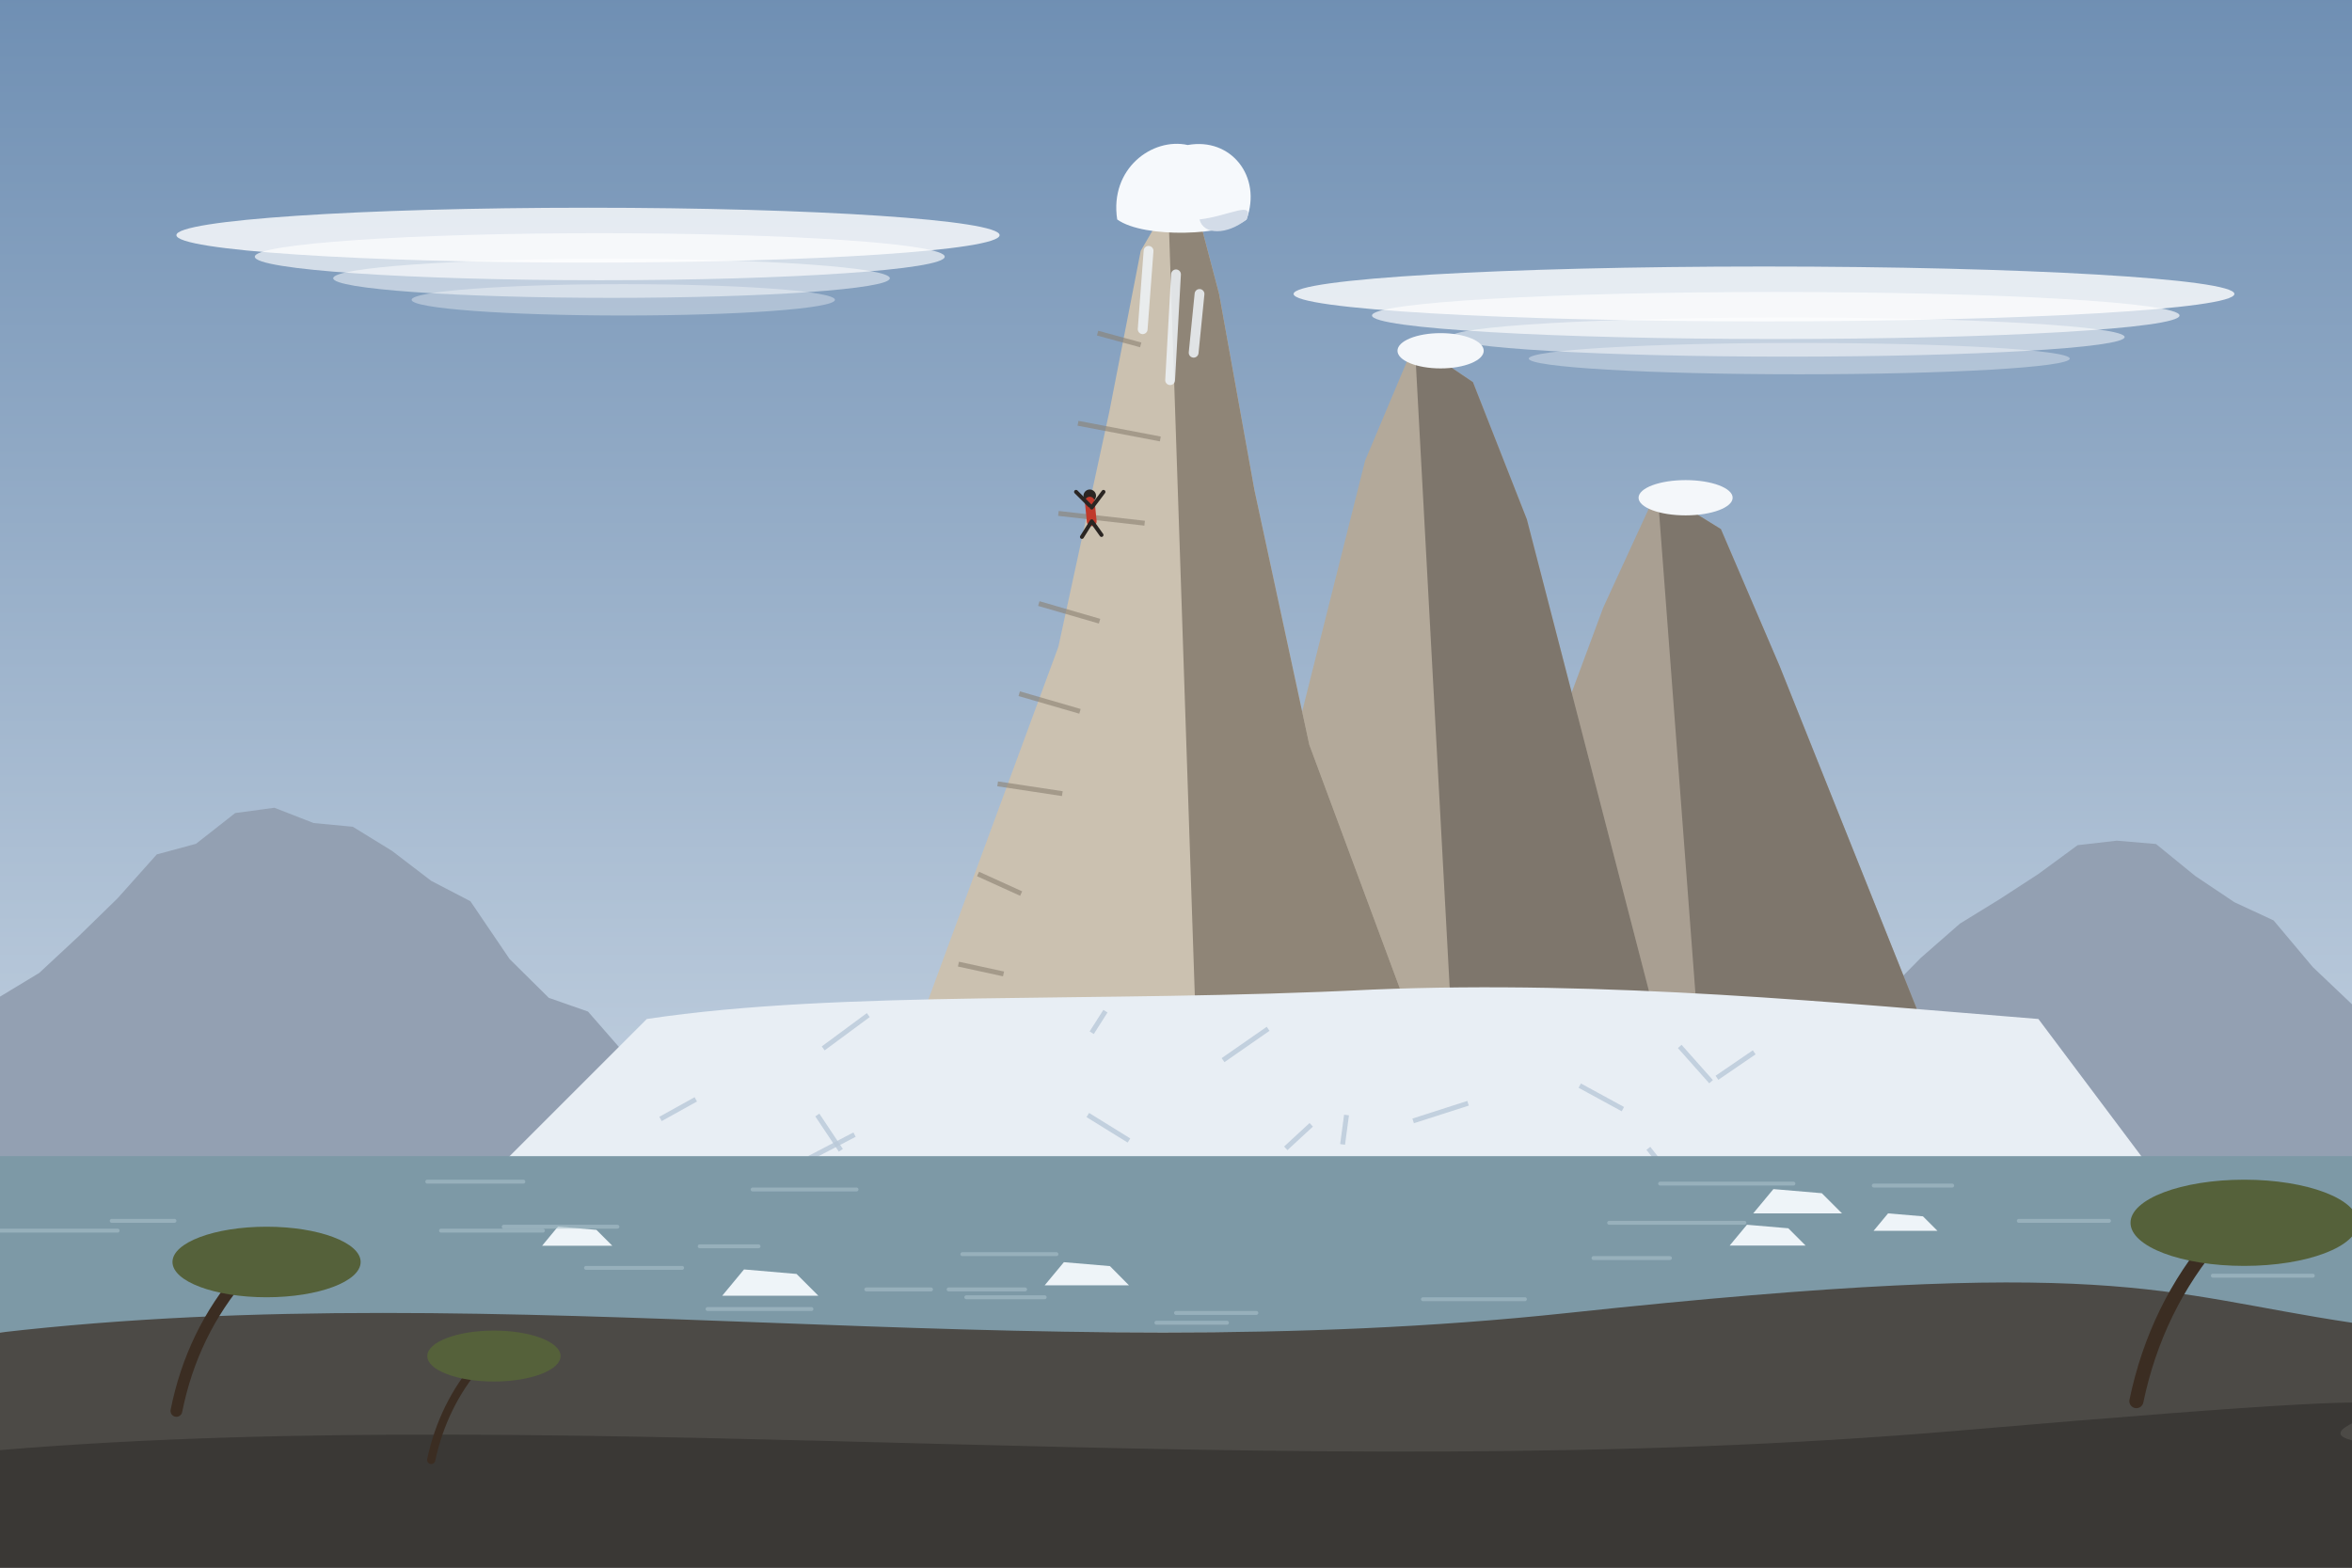
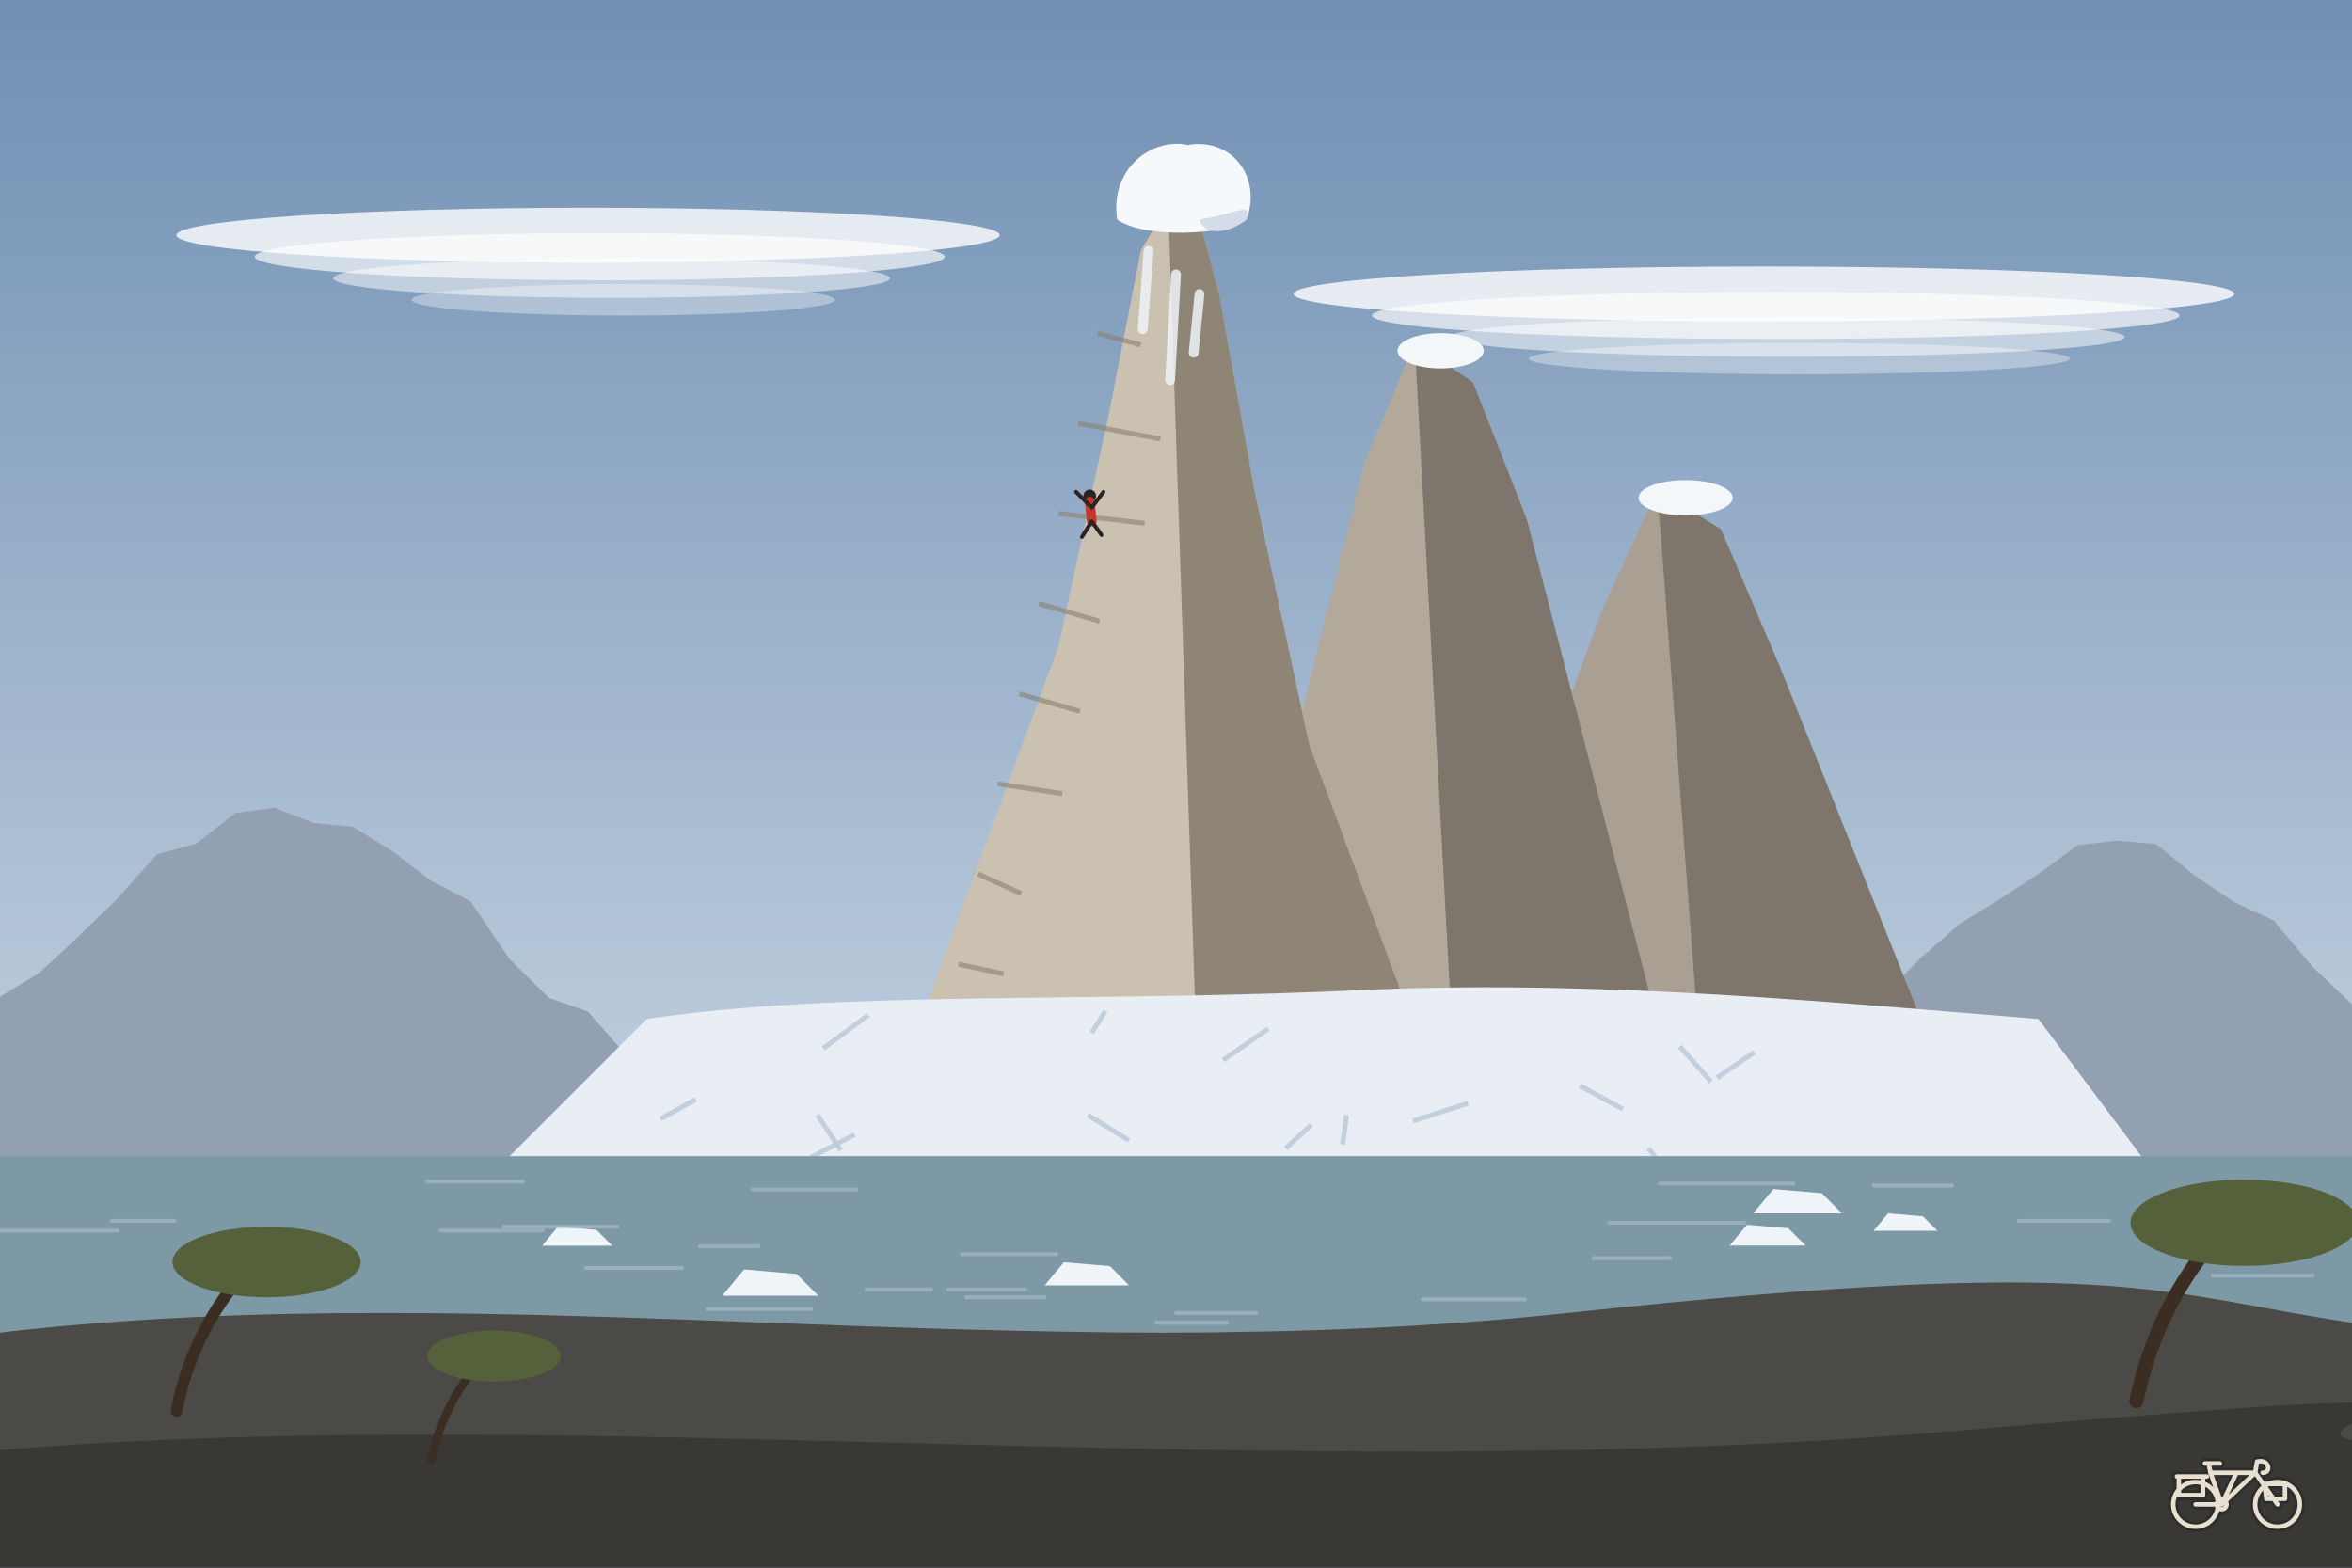
<svg xmlns="http://www.w3.org/2000/svg" viewBox="0 0 1200 800" width="1200" height="800">
  <defs>
    <linearGradient id="cerro-torre-sky" x1="0" y1="0" x2="0" y2="1">
      <stop offset="0" stop-color="#6f8fb3" />
      <stop offset="1" stop-color="#dfe7ef" />
    </linearGradient>
  </defs>
  <rect width="1200" height="800" fill="url(#cerro-torre-sky)" />
  <ellipse cx="300" cy="120" rx="210" ry="14" fill="#ffffff" opacity="0.80" />
  <ellipse cx="306" cy="131" rx="176" ry="12" fill="#ffffff" opacity="0.65" />
  <ellipse cx="312" cy="142" rx="142" ry="10" fill="#ffffff" opacity="0.50" />
  <ellipse cx="318" cy="153" rx="108" ry="8" fill="#ffffff" opacity="0.35" />
  <ellipse cx="900" cy="150" rx="240" ry="14" fill="#ffffff" opacity="0.80" />
  <ellipse cx="906" cy="161" rx="206" ry="12" fill="#ffffff" opacity="0.65" />
  <ellipse cx="912" cy="172" rx="172" ry="10" fill="#ffffff" opacity="0.50" />
  <ellipse cx="918" cy="183" rx="138" ry="8" fill="#ffffff" opacity="0.35" />
  <polygon points="0.0,600.0 0.0,508.6 20.0,496.5 40.0,477.9 60.0,458.4 80.0,436.0 100.0,430.6 120.0,414.9 140.0,412.2 160.0,420.0 180.0,421.9 200.0,434.2 220.0,449.5 240.0,459.9 260.0,489.4 280.0,509.2 300.0,516.2 320.0,539.1 340.0,548.4 360.0,542.4 380.0,537.6 400.0,526.2 420.0,531.0 440.0,527.1 460.0,519.0 480.0,516.2 500.0,508.5 520.0,507.4 540.0,511.3 560.0,511.7 580.0,503.2 600.0,501.1 620.0,512.9 640.0,505.3 660.0,505.1 680.0,509.7 700.0,517.3 720.0,513.2 740.0,517.3 760.0,527.3 780.0,525.9 800.0,535.1 820.0,541.5 840.0,542.3 860.0,546.8 880.0,550.5 900.0,551.8 920.0,546.4 940.0,528.2 960.0,509.1 980.0,488.8 1000.0,471.3 1020.0,459.0 1040.0,446.0 1060.0,431.3 1080.0,429.0 1100.0,430.7 1120.0,447.0 1140.0,460.4 1160.0,469.7 1180.0,493.5 1200.0,512.5 1200.0,600.0" fill="#93a0b2" />
  <polygon points="740.0,520.0 818.0,310.0 845.6,250.0 878.0,270.0 908.0,340.0 980.0,520.0" fill="#a99f92" />
  <polygon points="845.6,250.0 878.0,270.0 908.0,340.0 980.0,520.0 866.0,520.0" fill="#7e766c" />
  <ellipse cx="860" cy="254" rx="24" ry="9" fill="#f4f7fa" />
  <polygon points="625.0,520.0 696.5,235.0 721.8,175.0 751.5,195.0 779.0,265.0 845.0,520.0" fill="#b3a99a" />
  <polygon points="721.8,175.0 751.5,195.0 779.0,265.0 845.0,520.0 740.5,520.0" fill="#7e766c" />
  <ellipse cx="735" cy="179" rx="22" ry="9" fill="#f4f7fa" />
  <polygon points="470.0,520.0 540.0,330.0 566.0,210.0 582.0,128.0 596.0,104.0 612.0,112.0 622.0,150.0 622.0,150.0 640.0,250.0 668.0,380.0 720.0,520.0" fill="#cbc1b0" />
  <polygon points="596.0,104.0 612.0,112.0 622.0,150.0 622.0,150.0 640.0,250.0 668.0,380.0 720.0,520.0 610.0,520.0" fill="#8f8577" />
  <path d="M560,170 l22,6" stroke="#8a8072" stroke-width="2.5" opacity="0.6" />
  <path d="M550,216 l42,8" stroke="#8a8072" stroke-width="2.5" opacity="0.6" />
  <path d="M540,262 l44,5" stroke="#8a8072" stroke-width="2.5" opacity="0.6" />
  <path d="M530,308 l31,9" stroke="#8a8072" stroke-width="2.5" opacity="0.6" />
  <path d="M520,354 l31,9" stroke="#8a8072" stroke-width="2.5" opacity="0.6" />
  <path d="M509,400 l33,5" stroke="#8a8072" stroke-width="2.5" opacity="0.6" />
  <path d="M499,446 l22,10" stroke="#8a8072" stroke-width="2.5" opacity="0.6" />
  <path d="M489,492 l23,5" stroke="#8a8072" stroke-width="2.5" opacity="0.6" />
  <path d="M570,112 C566,86 588,70 606,74 C628,70 644,90 636,112 C626,120 584,122 570,112 Z" fill="#f6f9fc" />
  <path d="M612,112 C628,110 640,102 636,112 C626,120 614,120 612,112 Z" fill="#d3dce8" />
  <path d="M586,128 l-3,40" stroke="#eef3f8" stroke-width="5" stroke-linecap="round" opacity="0.85" />
  <path d="M600,140 l-3,54" stroke="#eef3f8" stroke-width="5" stroke-linecap="round" opacity="0.85" />
  <path d="M612,150 l-3,30" stroke="#eef3f8" stroke-width="5" stroke-linecap="round" opacity="0.85" />
  <g transform="translate(556,262)">
    <circle cx="0" cy="-9" r="3.2" fill="#2a2522" />
    <path d="M0,-6 l1,10" stroke="#c0392b" stroke-width="5" stroke-linecap="round" />
    <path d="M0,-4 l-7,-7 M1,-3 l6,-8 M1,4 l-5,8 M1,4 l5,7" stroke="#2a2522" stroke-width="2" stroke-linecap="round" />
  </g>
  <path d="M330,520 C430,505 560,512 700,505 C820,500 940,512 1040,520 L1100,600 L250,600 Z" fill="#e8eef4" />
  <path d="M555,569 l21,13" stroke="#b9c8d8" stroke-width="2.5" opacity="0.8" />
  <path d="M669,574 l-13,12" stroke="#b9c8d8" stroke-width="2.5" opacity="0.8" />
  <path d="M749,563 l-28,9" stroke="#b9c8d8" stroke-width="2.5" opacity="0.8" />
  <path d="M417,569 l12,18" stroke="#b9c8d8" stroke-width="2.5" opacity="0.8" />
  <path d="M857,534 l16,18" stroke="#b9c8d8" stroke-width="2.5" opacity="0.8" />
  <path d="M564,516 l-7,11" stroke="#b9c8d8" stroke-width="2.5" opacity="0.8" />
  <path d="M443,518 l-23,17" stroke="#b9c8d8" stroke-width="2.5" opacity="0.8" />
  <path d="M355,561 l-18,10" stroke="#b9c8d8" stroke-width="2.5" opacity="0.8" />
  <path d="M895,537 l-19,13" stroke="#b9c8d8" stroke-width="2.5" opacity="0.8" />
  <path d="M806,554 l22,12" stroke="#b9c8d8" stroke-width="2.5" opacity="0.8" />
  <path d="M687,569 l-2,15" stroke="#b9c8d8" stroke-width="2.5" opacity="0.8" />
  <path d="M647,525 l-23,16" stroke="#b9c8d8" stroke-width="2.5" opacity="0.8" />
  <path d="M841,586 l11,14" stroke="#b9c8d8" stroke-width="2.5" opacity="0.8" />
  <path d="M436,579 l-23,12" stroke="#b9c8d8" stroke-width="2.5" opacity="0.8" />
  <rect x="0" y="590" width="1200" height="90" fill="#7d99a6" />
  <polygon points="276.6,635.7 284.7,625.9 304.3,627.6 312.4,635.7" fill="#eef4f8" />
  <polygon points="533.0,655.9 542.8,644.1 566.3,646.1 576.0,655.9" fill="#eef4f8" />
  <polygon points="368.5,661.2 379.6,647.8 406.4,650.1 417.5,661.2" fill="#eef4f8" />
  <polygon points="894.5,619.2 904.8,606.8 929.5,608.9 939.8,619.2" fill="#eef4f8" />
  <polygon points="955.9,628.1 963.3,619.2 981.1,620.7 988.5,628.1" fill="#eef4f8" />
  <polygon points="882.5,635.6 891.3,625.0 912.4,626.8 921.2,635.6" fill="#eef4f8" />
  <polygon points="885.9,635.0 893.3,626.1 911.0,627.6 918.4,635.0" fill="#eef4f8" />
  <path d="M257,626 l58,0" stroke="#a8bfca" stroke-width="2" opacity="0.6" stroke-linecap="round" />
  <path d="M442,658 l33,0" stroke="#a8bfca" stroke-width="2" opacity="0.6" stroke-linecap="round" />
  <path d="M299,647 l49,0" stroke="#a8bfca" stroke-width="2" opacity="0.6" stroke-linecap="round" />
  <path d="M600,670 l41,0" stroke="#a8bfca" stroke-width="2" opacity="0.6" stroke-linecap="round" />
  <path d="M218,603 l49,0" stroke="#a8bfca" stroke-width="2" opacity="0.6" stroke-linecap="round" />
  <path d="M357,636 l30,0" stroke="#a8bfca" stroke-width="2" opacity="0.6" stroke-linecap="round" />
  <path d="M0,628 l60,0" stroke="#a8bfca" stroke-width="2" opacity="0.6" stroke-linecap="round" />
  <path d="M361,668 l53,0" stroke="#a8bfca" stroke-width="2" opacity="0.6" stroke-linecap="round" />
  <path d="M484,658 l39,0" stroke="#a8bfca" stroke-width="2" opacity="0.6" stroke-linecap="round" />
  <path d="M726,663 l52,0" stroke="#a8bfca" stroke-width="2" opacity="0.6" stroke-linecap="round" />
  <path d="M384,607 l53,0" stroke="#a8bfca" stroke-width="2" opacity="0.6" stroke-linecap="round" />
  <path d="M225,628 l52,0" stroke="#a8bfca" stroke-width="2" opacity="0.6" stroke-linecap="round" />
  <path d="M1129,651 l51,0" stroke="#a8bfca" stroke-width="2" opacity="0.6" stroke-linecap="round" />
  <path d="M1030,623 l46,0" stroke="#a8bfca" stroke-width="2" opacity="0.6" stroke-linecap="round" />
  <path d="M813,642 l39,0" stroke="#a8bfca" stroke-width="2" opacity="0.6" stroke-linecap="round" />
  <path d="M493,662 l40,0" stroke="#a8bfca" stroke-width="2" opacity="0.6" stroke-linecap="round" />
  <path d="M847,604 l68,0" stroke="#a8bfca" stroke-width="2" opacity="0.6" stroke-linecap="round" />
  <path d="M821,624 l69,0" stroke="#a8bfca" stroke-width="2" opacity="0.6" stroke-linecap="round" />
  <path d="M956,605 l40,0" stroke="#a8bfca" stroke-width="2" opacity="0.6" stroke-linecap="round" />
  <path d="M590,675 l36,0" stroke="#a8bfca" stroke-width="2" opacity="0.6" stroke-linecap="round" />
  <path d="M57,623 l32,0" stroke="#a8bfca" stroke-width="2" opacity="0.6" stroke-linecap="round" />
  <path d="M491,640 l48,0" stroke="#a8bfca" stroke-width="2" opacity="0.6" stroke-linecap="round" />
  <path d="M0,680 C260,650 520,700 800,670 S1100,660 1200,675 L1200,800 L0,800 Z" fill="#4c4a46" />
  <path d="M0,740 C300,715 650,760 1000,730 S1160,725 1200,735 L1200,800 L0,800 Z" fill="#3a3835" />
  <path d="M90,720 q8,-40 34,-70" stroke="#3b2d22" stroke-width="6.0" fill="none" stroke-linecap="round" />
  <ellipse cx="136" cy="644" rx="48" ry="18" fill="#55613a" />
  <path d="M1090,715 q10,-48 41,-84" stroke="#3b2d22" stroke-width="7.2" fill="none" stroke-linecap="round" />
  <ellipse cx="1145" cy="624" rx="58" ry="22" fill="#55613a" />
  <path d="M220,745 q6,-28 24,-49" stroke="#3b2d22" stroke-width="4.2" fill="none" stroke-linecap="round" />
  <ellipse cx="252" cy="692" rx="34" ry="13" fill="#55613a" />
+   <g class="signature-bike" transform="translate(1106.9,739.2) scale(0.950)">
+     <g fill="none" stroke="#14121a" stroke-width="5.5" stroke-linecap="round" stroke-linejoin="round" opacity="0.28">
+       <circle cx="14" cy="30" r="12" />
+       <circle cx="58" cy="30" r="12" />
+       <path d="M14 30 L28 30 L22 13 M28 30 L46 13 L22 13 M46 13 L58 30 M28 30 L36 13" />
+       <path d="M19 8 H27 M22 13 L21 8" />
+       <path d="M46 13 L47 7 Q52 6 53 10 Q53 13 50 13" />
+       <path d="M4 15 H20 M5 15 V25 H18 V15" />
+       <path d="M51 19 H62 V27 H52 Z" />
+       <circle cx="28" cy="30" r="2.6" />
+     </g>
+     <g fill="none" stroke="#fbf3e2" stroke-width="2.4" stroke-linecap="round" stroke-linejoin="round" opacity="0.9">
+       <circle cx="14" cy="30" r="12" />
+       <circle cx="58" cy="30" r="12" />
+       <path d="M14 30 L28 30 L22 13 M28 30 L46 13 L22 13 M46 13 L58 30 M28 30 L36 13" />
+       <path d="M19 8 H27 M22 13 L21 8" />
+       <path d="M46 13 L47 7 Q52 6 53 10 Q53 13 50 13" />
+       <path d="M4 15 H20 M5 15 V25 H18 V15" />
+       <path d="M51 19 H62 V27 H52 Z" />
+       <circle cx="28" cy="30" r="2.6" />
+     </g>
+   </g>
</svg>
